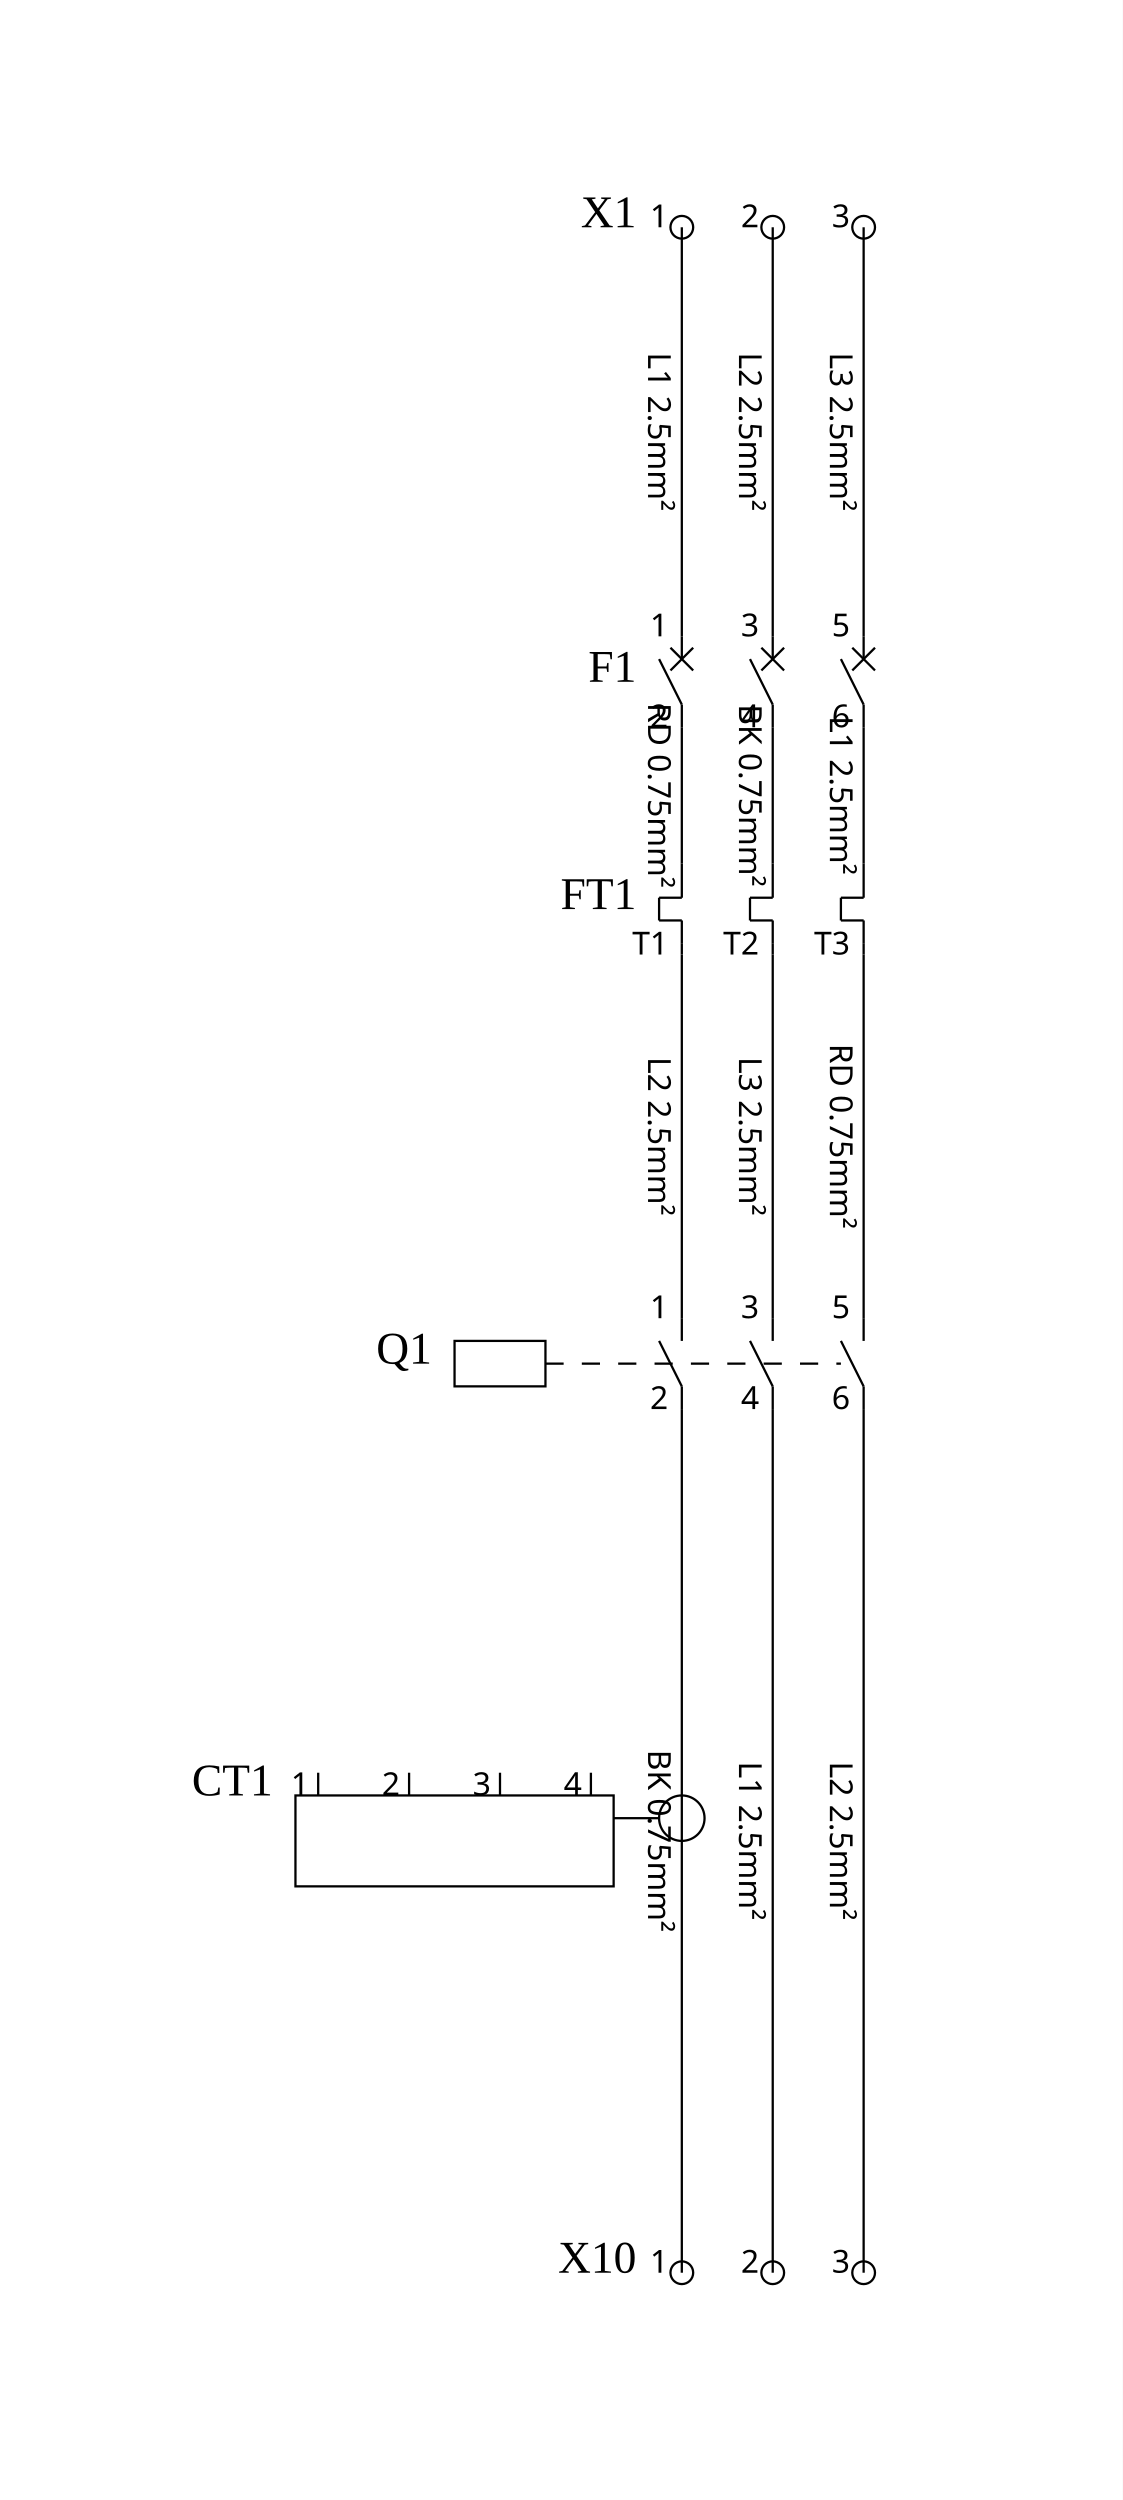
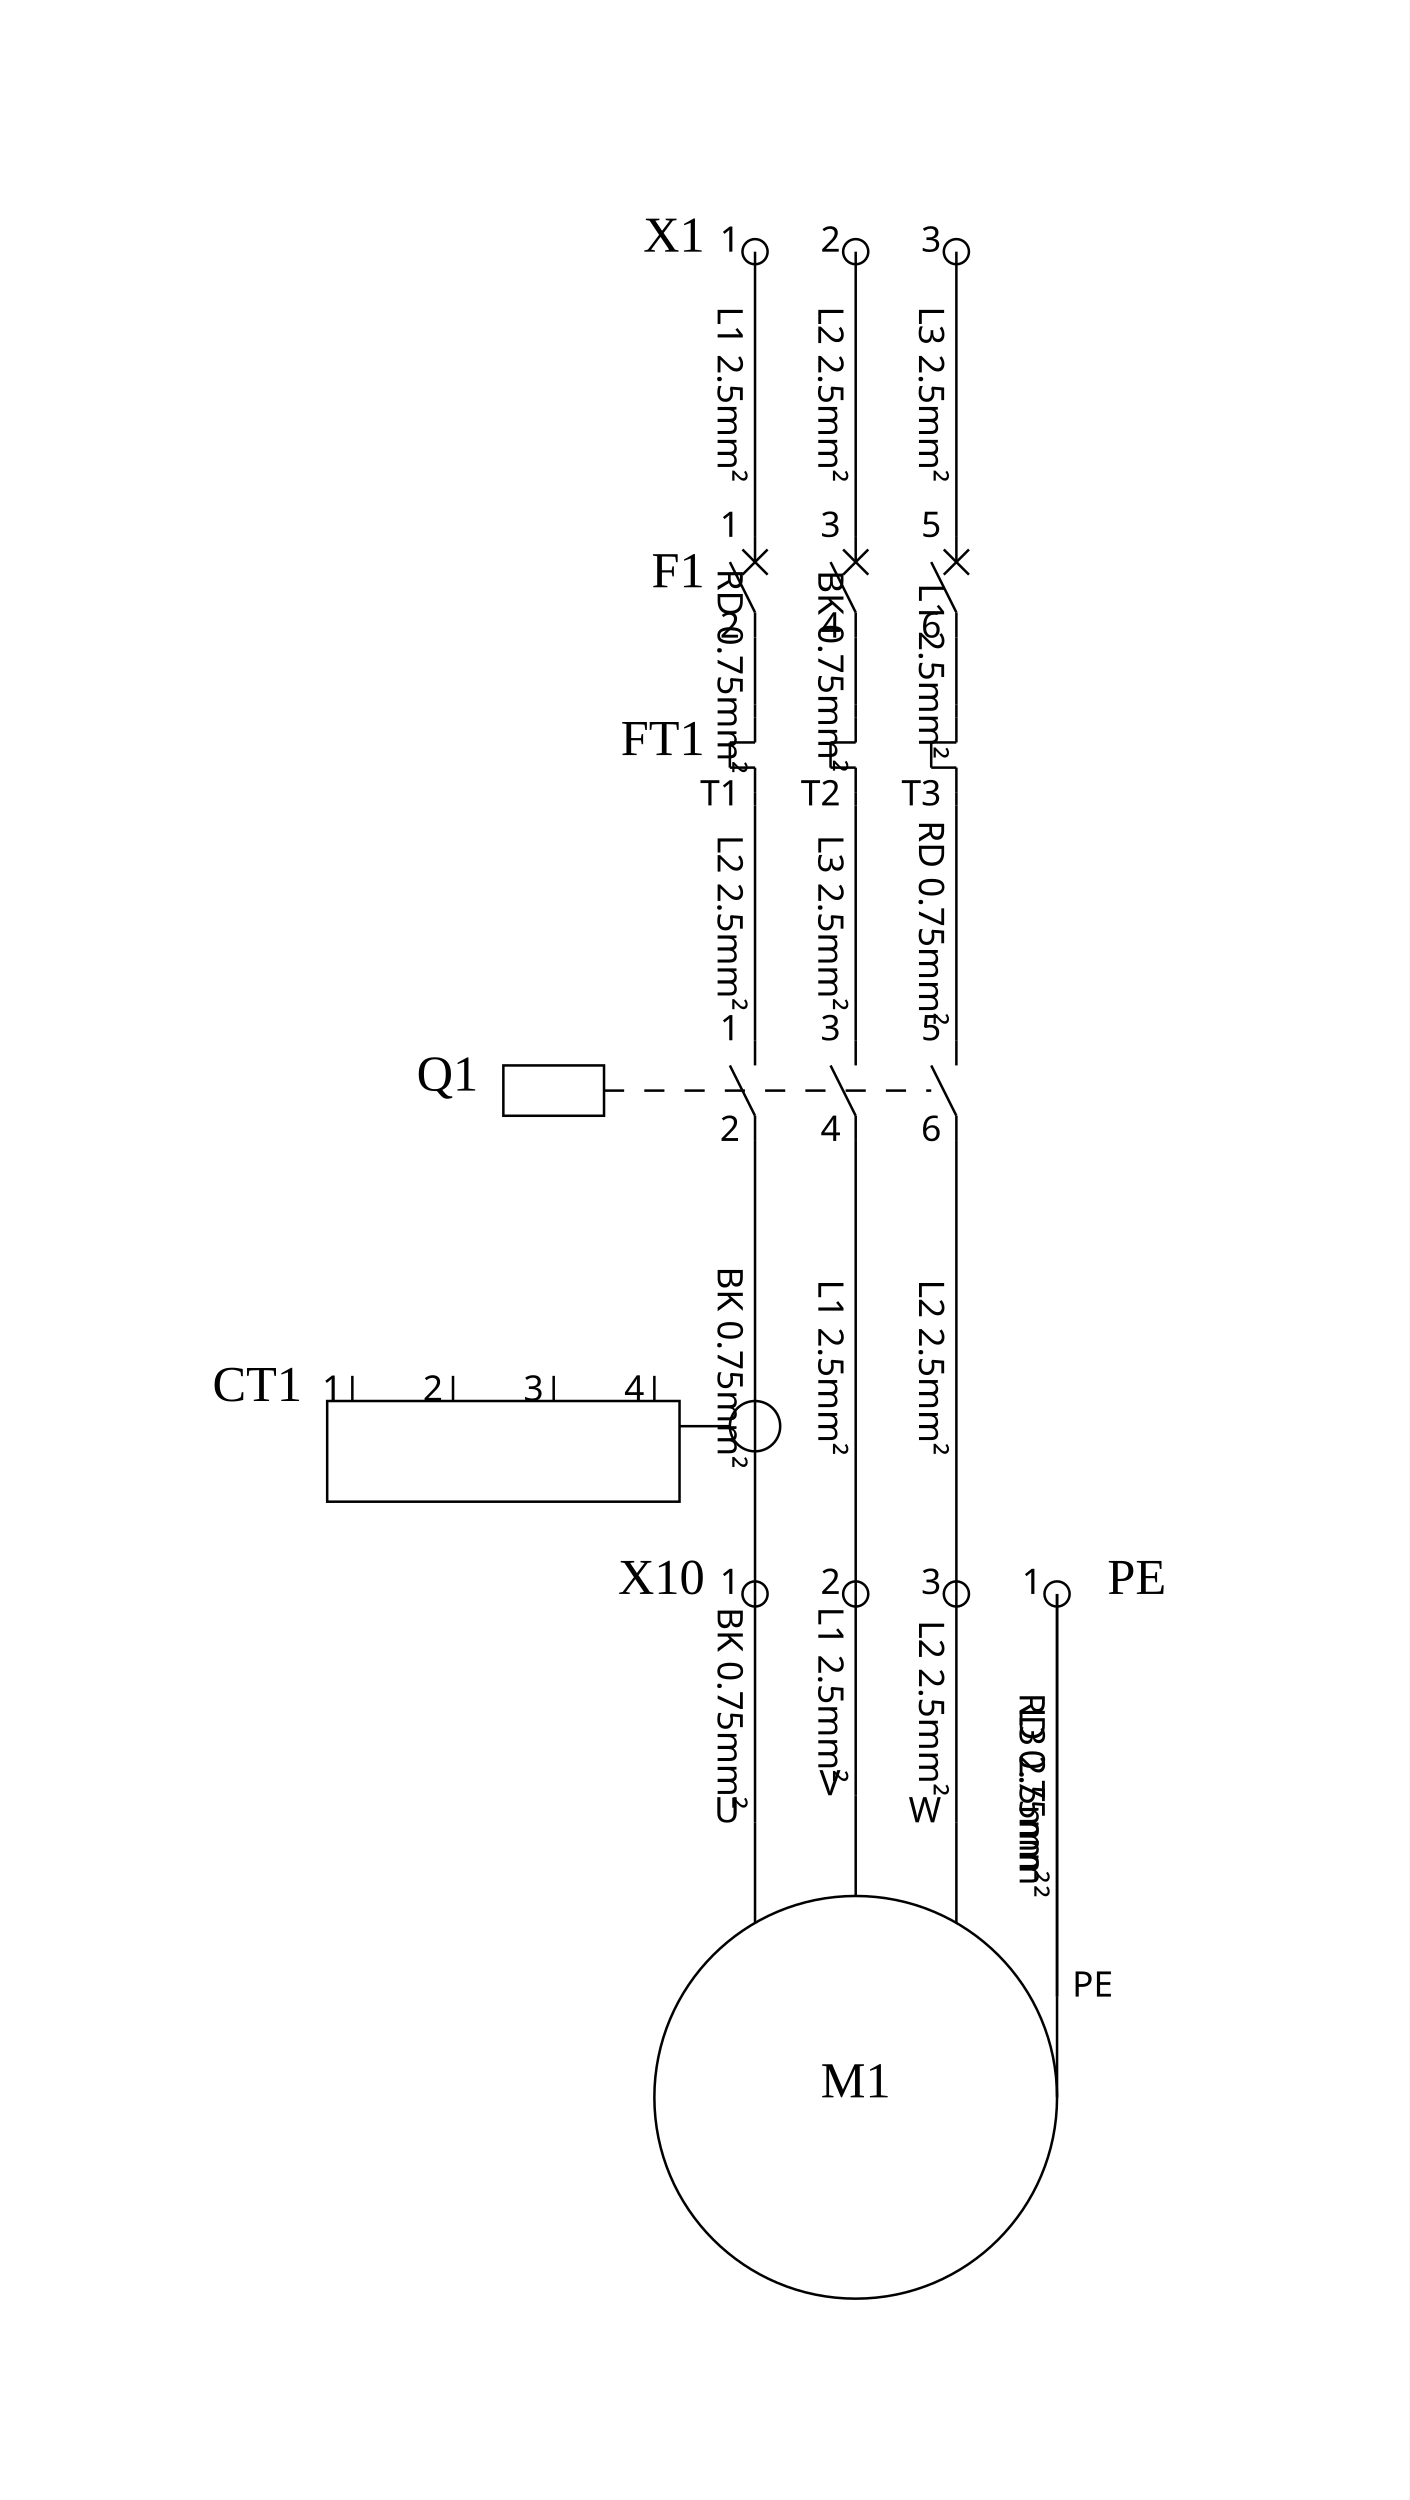
- <svg xmlns="http://www.w3.org/2000/svg" width="123.5mm" height="275.0mm" viewBox="-75.0 -25 123.5 275.0">
-   <rect x="-75.0" y="-25" width="123.5" height="275.0" fill="white" />
+ <svg xmlns="http://www.w3.org/2000/svg" width="140.0mm" height="248.333mm" viewBox="-75.0 -25 140.0 248.333">
+   <rect x="-75.0" y="-25" width="140.0" height="248.333" fill="white" />
  <g>
    <g class="symbol">
      <circle cx="0.0" cy="0" r="1.25" style="stroke:black;stroke-width:0.25;fill:none" />
      <text x="-5.0" y="0" text-anchor="end" dominant-baseline="auto" font-size="5.0" style="stroke:none;stroke-width:1.0;fill:black;font-family:Times New Roman">X1</text>
      <text x="-1.5" y="0.0" text-anchor="end" dominant-baseline="auto" font-size="3.5" style="stroke:none;stroke-width:1.0;fill:black;font-family:sans-serif">1</text>
      <circle cx="10.0" cy="0" r="1.25" style="stroke:black;stroke-width:0.25;fill:none" />
      <text x="8.5" y="0.0" text-anchor="end" dominant-baseline="auto" font-size="3.5" style="stroke:none;stroke-width:1.0;fill:black;font-family:sans-serif">2</text>
      <circle cx="20.0" cy="0" r="1.25" style="stroke:black;stroke-width:0.25;fill:none" />
      <text x="18.5" y="0.0" text-anchor="end" dominant-baseline="auto" font-size="3.5" style="stroke:none;stroke-width:1.0;fill:black;font-family:sans-serif">3</text>
    </g>
    <g class="symbol">
-       <line x1="0.0" y1="45.0" x2="0.0" y2="47.5" style="stroke:black;stroke-width:0.25;fill:none" />
-       <line x1="0.0" y1="52.5" x2="0.0" y2="55.0" style="stroke:black;stroke-width:0.25;fill:none" />
-       <line x1="0.0" y1="52.5" x2="-2.5" y2="47.5" style="stroke:black;stroke-width:0.25;fill:none" />
-       <line x1="-1.25" y1="46.25" x2="1.25" y2="48.75" style="stroke:black;stroke-width:0.25;fill:none" />
-       <line x1="-1.25" y1="48.75" x2="1.25" y2="46.25" style="stroke:black;stroke-width:0.25;fill:none" />
-       <text x="-5.0" y="50.0" text-anchor="end" dominant-baseline="auto" font-size="5.0" style="stroke:none;stroke-width:1.0;fill:black;font-family:Times New Roman">F1</text>
-       <text x="-1.5" y="45.0" text-anchor="end" dominant-baseline="auto" font-size="3.5" style="stroke:none;stroke-width:1.0;fill:black;font-family:sans-serif">1</text>
-       <text x="-1.5" y="55.0" text-anchor="end" dominant-baseline="auto" font-size="3.5" style="stroke:none;stroke-width:1.0;fill:black;font-family:sans-serif">2</text>
-       <line x1="10.0" y1="45.0" x2="10.0" y2="47.5" style="stroke:black;stroke-width:0.25;fill:none" />
-       <line x1="10.0" y1="52.5" x2="10.0" y2="55.0" style="stroke:black;stroke-width:0.25;fill:none" />
-       <line x1="10.0" y1="52.5" x2="7.5" y2="47.5" style="stroke:black;stroke-width:0.25;fill:none" />
-       <line x1="8.75" y1="46.25" x2="11.25" y2="48.75" style="stroke:black;stroke-width:0.25;fill:none" />
-       <line x1="8.75" y1="48.75" x2="11.25" y2="46.25" style="stroke:black;stroke-width:0.25;fill:none" />
-       <text x="8.5" y="45.0" text-anchor="end" dominant-baseline="auto" font-size="3.5" style="stroke:none;stroke-width:1.0;fill:black;font-family:sans-serif">3</text>
-       <text x="8.5" y="55.0" text-anchor="end" dominant-baseline="auto" font-size="3.5" style="stroke:none;stroke-width:1.0;fill:black;font-family:sans-serif">4</text>
-       <line x1="20.0" y1="45.0" x2="20.0" y2="47.5" style="stroke:black;stroke-width:0.25;fill:none" />
-       <line x1="20.0" y1="52.5" x2="20.0" y2="55.0" style="stroke:black;stroke-width:0.25;fill:none" />
-       <line x1="20.0" y1="52.5" x2="17.5" y2="47.5" style="stroke:black;stroke-width:0.25;fill:none" />
-       <line x1="18.75" y1="46.25" x2="21.25" y2="48.75" style="stroke:black;stroke-width:0.25;fill:none" />
-       <line x1="18.75" y1="48.75" x2="21.25" y2="46.25" style="stroke:black;stroke-width:0.25;fill:none" />
-       <text x="18.5" y="45.0" text-anchor="end" dominant-baseline="auto" font-size="3.5" style="stroke:none;stroke-width:1.0;fill:black;font-family:sans-serif">5</text>
-       <text x="18.5" y="55.0" text-anchor="end" dominant-baseline="auto" font-size="3.5" style="stroke:none;stroke-width:1.0;fill:black;font-family:sans-serif">6</text>
+       <line x1="0.0" y1="28.333" x2="0.0" y2="30.833" style="stroke:black;stroke-width:0.25;fill:none" />
+       <line x1="0.0" y1="35.833" x2="0.0" y2="38.333" style="stroke:black;stroke-width:0.25;fill:none" />
+       <line x1="0.0" y1="35.833" x2="-2.5" y2="30.833" style="stroke:black;stroke-width:0.25;fill:none" />
+       <line x1="-1.25" y1="29.583" x2="1.25" y2="32.083" style="stroke:black;stroke-width:0.25;fill:none" />
+       <line x1="-1.25" y1="32.083" x2="1.25" y2="29.583" style="stroke:black;stroke-width:0.25;fill:none" />
+       <text x="-5.0" y="33.333" text-anchor="end" dominant-baseline="auto" font-size="5.0" style="stroke:none;stroke-width:1.0;fill:black;font-family:Times New Roman">F1</text>
+       <text x="-1.5" y="28.333" text-anchor="end" dominant-baseline="auto" font-size="3.5" style="stroke:none;stroke-width:1.0;fill:black;font-family:sans-serif">1</text>
+       <text x="-1.5" y="38.333" text-anchor="end" dominant-baseline="auto" font-size="3.5" style="stroke:none;stroke-width:1.0;fill:black;font-family:sans-serif">2</text>
+       <line x1="10.0" y1="28.333" x2="10.0" y2="30.833" style="stroke:black;stroke-width:0.25;fill:none" />
+       <line x1="10.0" y1="35.833" x2="10.0" y2="38.333" style="stroke:black;stroke-width:0.25;fill:none" />
+       <line x1="10.0" y1="35.833" x2="7.5" y2="30.833" style="stroke:black;stroke-width:0.25;fill:none" />
+       <line x1="8.75" y1="29.583" x2="11.25" y2="32.083" style="stroke:black;stroke-width:0.25;fill:none" />
+       <line x1="8.75" y1="32.083" x2="11.25" y2="29.583" style="stroke:black;stroke-width:0.25;fill:none" />
+       <text x="8.5" y="28.333" text-anchor="end" dominant-baseline="auto" font-size="3.5" style="stroke:none;stroke-width:1.0;fill:black;font-family:sans-serif">3</text>
+       <text x="8.5" y="38.333" text-anchor="end" dominant-baseline="auto" font-size="3.5" style="stroke:none;stroke-width:1.0;fill:black;font-family:sans-serif">4</text>
+       <line x1="20.0" y1="28.333" x2="20.0" y2="30.833" style="stroke:black;stroke-width:0.25;fill:none" />
+       <line x1="20.0" y1="35.833" x2="20.0" y2="38.333" style="stroke:black;stroke-width:0.25;fill:none" />
+       <line x1="20.0" y1="35.833" x2="17.5" y2="30.833" style="stroke:black;stroke-width:0.25;fill:none" />
+       <line x1="18.75" y1="29.583" x2="21.25" y2="32.083" style="stroke:black;stroke-width:0.25;fill:none" />
+       <line x1="18.75" y1="32.083" x2="21.25" y2="29.583" style="stroke:black;stroke-width:0.25;fill:none" />
+       <text x="18.5" y="28.333" text-anchor="end" dominant-baseline="auto" font-size="3.5" style="stroke:none;stroke-width:1.0;fill:black;font-family:sans-serif">5</text>
+       <text x="18.5" y="38.333" text-anchor="end" dominant-baseline="auto" font-size="3.5" style="stroke:none;stroke-width:1.0;fill:black;font-family:sans-serif">6</text>
    </g>
    <g class="symbol">
-       <line x1="0.0" y1="70.0" x2="0.0" y2="71.25" style="stroke:black;stroke-width:0.25;fill:none" />
-       <line x1="0.0" y1="71.25" x2="0.0" y2="73.75" style="stroke:black;stroke-width:0.25;fill:none" />
-       <line x1="0.0" y1="73.75" x2="-2.5" y2="73.75" style="stroke:black;stroke-width:0.25;fill:none" />
-       <line x1="-2.5" y1="73.75" x2="-2.5" y2="76.25" style="stroke:black;stroke-width:0.25;fill:none" />
-       <line x1="-2.5" y1="76.25" x2="0.0" y2="76.25" style="stroke:black;stroke-width:0.25;fill:none" />
-       <line x1="0.0" y1="76.25" x2="0.0" y2="78.75" style="stroke:black;stroke-width:0.25;fill:none" />
-       <line x1="0.0" y1="78.75" x2="0.0" y2="80.0" style="stroke:black;stroke-width:0.25;fill:none" />
-       <text x="-5.0" y="75.0" text-anchor="end" dominant-baseline="auto" font-size="5.0" style="stroke:none;stroke-width:1.0;fill:black;font-family:Times New Roman">FT1</text>
-       <text x="-1.5" y="80.0" text-anchor="end" dominant-baseline="auto" font-size="3.5" style="stroke:none;stroke-width:1.0;fill:black;font-family:sans-serif">T1</text>
-       <line x1="10.0" y1="70.0" x2="10.0" y2="71.25" style="stroke:black;stroke-width:0.25;fill:none" />
-       <line x1="10.0" y1="71.25" x2="10.0" y2="73.75" style="stroke:black;stroke-width:0.25;fill:none" />
-       <line x1="10.0" y1="73.75" x2="7.5" y2="73.75" style="stroke:black;stroke-width:0.25;fill:none" />
-       <line x1="7.5" y1="73.75" x2="7.5" y2="76.25" style="stroke:black;stroke-width:0.25;fill:none" />
-       <line x1="7.5" y1="76.25" x2="10.0" y2="76.25" style="stroke:black;stroke-width:0.25;fill:none" />
-       <line x1="10.0" y1="76.25" x2="10.0" y2="78.75" style="stroke:black;stroke-width:0.25;fill:none" />
-       <line x1="10.0" y1="78.75" x2="10.0" y2="80.0" style="stroke:black;stroke-width:0.25;fill:none" />
-       <text x="8.5" y="80.0" text-anchor="end" dominant-baseline="auto" font-size="3.5" style="stroke:none;stroke-width:1.0;fill:black;font-family:sans-serif">T2</text>
-       <line x1="20.0" y1="70.0" x2="20.0" y2="71.25" style="stroke:black;stroke-width:0.25;fill:none" />
-       <line x1="20.0" y1="71.25" x2="20.0" y2="73.75" style="stroke:black;stroke-width:0.25;fill:none" />
-       <line x1="20.0" y1="73.75" x2="17.5" y2="73.75" style="stroke:black;stroke-width:0.25;fill:none" />
-       <line x1="17.5" y1="73.75" x2="17.5" y2="76.25" style="stroke:black;stroke-width:0.25;fill:none" />
-       <line x1="17.5" y1="76.25" x2="20.0" y2="76.25" style="stroke:black;stroke-width:0.25;fill:none" />
-       <line x1="20.0" y1="76.25" x2="20.0" y2="78.75" style="stroke:black;stroke-width:0.25;fill:none" />
-       <line x1="20.0" y1="78.75" x2="20.0" y2="80.0" style="stroke:black;stroke-width:0.25;fill:none" />
-       <text x="18.5" y="80.0" text-anchor="end" dominant-baseline="auto" font-size="3.5" style="stroke:none;stroke-width:1.0;fill:black;font-family:sans-serif">T3</text>
+       <line x1="0.0" y1="45.0" x2="0.0" y2="46.25" style="stroke:black;stroke-width:0.25;fill:none" />
+       <line x1="0.0" y1="46.25" x2="0.0" y2="48.75" style="stroke:black;stroke-width:0.25;fill:none" />
+       <line x1="0.0" y1="48.75" x2="-2.5" y2="48.75" style="stroke:black;stroke-width:0.25;fill:none" />
+       <line x1="-2.5" y1="48.75" x2="-2.5" y2="51.25" style="stroke:black;stroke-width:0.25;fill:none" />
+       <line x1="-2.5" y1="51.25" x2="0.0" y2="51.25" style="stroke:black;stroke-width:0.25;fill:none" />
+       <line x1="0.0" y1="51.25" x2="0.0" y2="53.75" style="stroke:black;stroke-width:0.25;fill:none" />
+       <line x1="0.0" y1="53.75" x2="0.0" y2="55.0" style="stroke:black;stroke-width:0.25;fill:none" />
+       <text x="-5.0" y="50.0" text-anchor="end" dominant-baseline="auto" font-size="5.0" style="stroke:none;stroke-width:1.0;fill:black;font-family:Times New Roman">FT1</text>
+       <text x="-1.5" y="55.0" text-anchor="end" dominant-baseline="auto" font-size="3.5" style="stroke:none;stroke-width:1.0;fill:black;font-family:sans-serif">T1</text>
+       <line x1="10.0" y1="45.0" x2="10.0" y2="46.25" style="stroke:black;stroke-width:0.25;fill:none" />
+       <line x1="10.0" y1="46.25" x2="10.0" y2="48.75" style="stroke:black;stroke-width:0.25;fill:none" />
+       <line x1="10.0" y1="48.75" x2="7.5" y2="48.75" style="stroke:black;stroke-width:0.25;fill:none" />
+       <line x1="7.5" y1="48.75" x2="7.5" y2="51.25" style="stroke:black;stroke-width:0.25;fill:none" />
+       <line x1="7.5" y1="51.25" x2="10.0" y2="51.25" style="stroke:black;stroke-width:0.25;fill:none" />
+       <line x1="10.0" y1="51.25" x2="10.0" y2="53.75" style="stroke:black;stroke-width:0.25;fill:none" />
+       <line x1="10.0" y1="53.75" x2="10.0" y2="55.0" style="stroke:black;stroke-width:0.25;fill:none" />
+       <text x="8.5" y="55.0" text-anchor="end" dominant-baseline="auto" font-size="3.5" style="stroke:none;stroke-width:1.0;fill:black;font-family:sans-serif">T2</text>
+       <line x1="20.0" y1="45.0" x2="20.0" y2="46.25" style="stroke:black;stroke-width:0.25;fill:none" />
+       <line x1="20.0" y1="46.25" x2="20.0" y2="48.75" style="stroke:black;stroke-width:0.25;fill:none" />
+       <line x1="20.0" y1="48.75" x2="17.5" y2="48.75" style="stroke:black;stroke-width:0.25;fill:none" />
+       <line x1="17.5" y1="48.75" x2="17.5" y2="51.25" style="stroke:black;stroke-width:0.25;fill:none" />
+       <line x1="17.5" y1="51.25" x2="20.0" y2="51.25" style="stroke:black;stroke-width:0.25;fill:none" />
+       <line x1="20.0" y1="51.25" x2="20.0" y2="53.75" style="stroke:black;stroke-width:0.25;fill:none" />
+       <line x1="20.0" y1="53.75" x2="20.0" y2="55.0" style="stroke:black;stroke-width:0.25;fill:none" />
+       <text x="18.5" y="55.0" text-anchor="end" dominant-baseline="auto" font-size="3.5" style="stroke:none;stroke-width:1.0;fill:black;font-family:sans-serif">T3</text>
    </g>
    <g class="symbol">
-       <line x1="0.0" y1="120.0" x2="0.0" y2="122.5" style="stroke:black;stroke-width:0.25;fill:none" />
-       <line x1="0.0" y1="127.5" x2="0.0" y2="130.0" style="stroke:black;stroke-width:0.25;fill:none" />
-       <line x1="0.0" y1="127.5" x2="-2.5" y2="122.5" style="stroke:black;stroke-width:0.25;fill:none" />
-       <text x="-1.5" y="120.0" text-anchor="end" dominant-baseline="auto" font-size="3.5" style="stroke:none;stroke-width:1.0;fill:black;font-family:sans-serif">1</text>
-       <text x="-1.5" y="130.0" text-anchor="end" dominant-baseline="auto" font-size="3.5" style="stroke:none;stroke-width:1.0;fill:black;font-family:sans-serif">2</text>
-       <line x1="10.0" y1="120.0" x2="10.0" y2="122.5" style="stroke:black;stroke-width:0.25;fill:none" />
-       <line x1="10.0" y1="127.5" x2="10.0" y2="130.0" style="stroke:black;stroke-width:0.25;fill:none" />
-       <line x1="10.0" y1="127.5" x2="7.5" y2="122.5" style="stroke:black;stroke-width:0.25;fill:none" />
-       <text x="8.5" y="120.0" text-anchor="end" dominant-baseline="auto" font-size="3.5" style="stroke:none;stroke-width:1.0;fill:black;font-family:sans-serif">3</text>
-       <text x="8.5" y="130.0" text-anchor="end" dominant-baseline="auto" font-size="3.5" style="stroke:none;stroke-width:1.0;fill:black;font-family:sans-serif">4</text>
-       <line x1="20.0" y1="120.0" x2="20.0" y2="122.5" style="stroke:black;stroke-width:0.25;fill:none" />
-       <line x1="20.0" y1="127.5" x2="20.0" y2="130.0" style="stroke:black;stroke-width:0.25;fill:none" />
-       <line x1="20.0" y1="127.5" x2="17.5" y2="122.5" style="stroke:black;stroke-width:0.25;fill:none" />
-       <text x="18.5" y="120.0" text-anchor="end" dominant-baseline="auto" font-size="3.5" style="stroke:none;stroke-width:1.0;fill:black;font-family:sans-serif">5</text>
-       <text x="18.5" y="130.0" text-anchor="end" dominant-baseline="auto" font-size="3.5" style="stroke:none;stroke-width:1.0;fill:black;font-family:sans-serif">6</text>
-       <polygon points="-25.0,122.5 -15.0,122.5 -15.0,127.5 -25.0,127.5" style="stroke:black;stroke-width:0.25;fill:none" />
-       <text x="-27.5" y="125.0" text-anchor="end" dominant-baseline="auto" font-size="5.0" style="stroke:none;stroke-width:1.0;fill:black;font-family:Times New Roman">Q1</text>
-       <line x1="-15.0" y1="125.0" x2="17.5" y2="125.0" style="stroke:black;stroke-width:0.25;fill:none;stroke-dasharray:2.0, 2.0" />
+       <line x1="0.0" y1="78.333" x2="0.0" y2="80.833" style="stroke:black;stroke-width:0.25;fill:none" />
+       <line x1="0.0" y1="85.833" x2="0.0" y2="88.333" style="stroke:black;stroke-width:0.25;fill:none" />
+       <line x1="0.0" y1="85.833" x2="-2.5" y2="80.833" style="stroke:black;stroke-width:0.25;fill:none" />
+       <text x="-1.5" y="78.333" text-anchor="end" dominant-baseline="auto" font-size="3.5" style="stroke:none;stroke-width:1.0;fill:black;font-family:sans-serif">1</text>
+       <text x="-1.5" y="88.333" text-anchor="end" dominant-baseline="auto" font-size="3.5" style="stroke:none;stroke-width:1.0;fill:black;font-family:sans-serif">2</text>
+       <line x1="10.0" y1="78.333" x2="10.0" y2="80.833" style="stroke:black;stroke-width:0.25;fill:none" />
+       <line x1="10.0" y1="85.833" x2="10.0" y2="88.333" style="stroke:black;stroke-width:0.25;fill:none" />
+       <line x1="10.0" y1="85.833" x2="7.5" y2="80.833" style="stroke:black;stroke-width:0.25;fill:none" />
+       <text x="8.5" y="78.333" text-anchor="end" dominant-baseline="auto" font-size="3.5" style="stroke:none;stroke-width:1.0;fill:black;font-family:sans-serif">3</text>
+       <text x="8.5" y="88.333" text-anchor="end" dominant-baseline="auto" font-size="3.5" style="stroke:none;stroke-width:1.0;fill:black;font-family:sans-serif">4</text>
+       <line x1="20.0" y1="78.333" x2="20.0" y2="80.833" style="stroke:black;stroke-width:0.25;fill:none" />
+       <line x1="20.0" y1="85.833" x2="20.0" y2="88.333" style="stroke:black;stroke-width:0.25;fill:none" />
+       <line x1="20.0" y1="85.833" x2="17.5" y2="80.833" style="stroke:black;stroke-width:0.25;fill:none" />
+       <text x="18.5" y="78.333" text-anchor="end" dominant-baseline="auto" font-size="3.5" style="stroke:none;stroke-width:1.0;fill:black;font-family:sans-serif">5</text>
+       <text x="18.5" y="88.333" text-anchor="end" dominant-baseline="auto" font-size="3.5" style="stroke:none;stroke-width:1.0;fill:black;font-family:sans-serif">6</text>
+       <polygon points="-25.0,80.833 -15.0,80.833 -15.0,85.833 -25.0,85.833" style="stroke:black;stroke-width:0.25;fill:none" />
+       <text x="-27.5" y="83.333" text-anchor="end" dominant-baseline="auto" font-size="5.0" style="stroke:none;stroke-width:1.0;fill:black;font-family:Times New Roman">Q1</text>
+       <line x1="-15.0" y1="83.333" x2="17.5" y2="83.333" style="stroke:black;stroke-width:0.25;fill:none;stroke-dasharray:2.0, 2.0" />
    </g>
    <g class="symbol">
-       <circle cx="0.0" cy="175.0" r="2.5" style="stroke:black;stroke-width:0.25;fill:none" />
-       <line x1="-2.5" y1="175.0" x2="-7.5" y2="175.0" style="stroke:black;stroke-width:0.25;fill:none" />
-       <polygon points="-42.5,172.5 -7.5,172.5 -7.5,182.5 -42.5,182.5" style="stroke:black;stroke-width:0.25;fill:none" />
-       <line x1="-40.0" y1="172.5" x2="-40.0" y2="170.0" style="stroke:black;stroke-width:0.25;fill:none" />
-       <text x="-41.0" y="171.25" text-anchor="end" dominant-baseline="middle" font-size="3.5" style="stroke:none;stroke-width:1.0;fill:black;font-family:sans-serif">1</text>
-       <line x1="-30.0" y1="172.5" x2="-30.0" y2="170.0" style="stroke:black;stroke-width:0.25;fill:none" />
-       <text x="-31.0" y="171.25" text-anchor="end" dominant-baseline="middle" font-size="3.5" style="stroke:none;stroke-width:1.0;fill:black;font-family:sans-serif">2</text>
-       <line x1="-20.0" y1="172.5" x2="-20.0" y2="170.0" style="stroke:black;stroke-width:0.25;fill:none" />
-       <text x="-21.0" y="171.25" text-anchor="end" dominant-baseline="middle" font-size="3.5" style="stroke:none;stroke-width:1.0;fill:black;font-family:sans-serif">3</text>
-       <line x1="-10.0" y1="172.5" x2="-10.0" y2="170.0" style="stroke:black;stroke-width:0.25;fill:none" />
-       <text x="-11.0" y="171.25" text-anchor="end" dominant-baseline="middle" font-size="3.5" style="stroke:none;stroke-width:1.0;fill:black;font-family:sans-serif">4</text>
-       <text x="-45.0" y="172.5" text-anchor="end" dominant-baseline="auto" font-size="5.0" style="stroke:none;stroke-width:1.0;fill:black;font-family:Times New Roman">CT1</text>
+       <circle cx="0.0" cy="116.667" r="2.5" style="stroke:black;stroke-width:0.25;fill:none" />
+       <line x1="-2.5" y1="116.667" x2="-7.5" y2="116.667" style="stroke:black;stroke-width:0.25;fill:none" />
+       <polygon points="-42.5,114.167 -7.5,114.167 -7.5,124.167 -42.5,124.167" style="stroke:black;stroke-width:0.25;fill:none" />
+       <line x1="-40.0" y1="114.167" x2="-40.0" y2="111.667" style="stroke:black;stroke-width:0.25;fill:none" />
+       <text x="-41.0" y="112.917" text-anchor="end" dominant-baseline="middle" font-size="3.5" style="stroke:none;stroke-width:1.0;fill:black;font-family:sans-serif">1</text>
+       <line x1="-30.0" y1="114.167" x2="-30.0" y2="111.667" style="stroke:black;stroke-width:0.25;fill:none" />
+       <text x="-31.0" y="112.917" text-anchor="end" dominant-baseline="middle" font-size="3.5" style="stroke:none;stroke-width:1.0;fill:black;font-family:sans-serif">2</text>
+       <line x1="-20.0" y1="114.167" x2="-20.0" y2="111.667" style="stroke:black;stroke-width:0.25;fill:none" />
+       <text x="-21.0" y="112.917" text-anchor="end" dominant-baseline="middle" font-size="3.5" style="stroke:none;stroke-width:1.0;fill:black;font-family:sans-serif">3</text>
+       <line x1="-10.0" y1="114.167" x2="-10.0" y2="111.667" style="stroke:black;stroke-width:0.25;fill:none" />
+       <text x="-11.0" y="112.917" text-anchor="end" dominant-baseline="middle" font-size="3.5" style="stroke:none;stroke-width:1.0;fill:black;font-family:sans-serif">4</text>
+       <text x="-45.0" y="114.167" text-anchor="end" dominant-baseline="auto" font-size="5.0" style="stroke:none;stroke-width:1.0;fill:black;font-family:Times New Roman">CT1</text>
    </g>
    <g class="symbol">
-       <circle cx="0.0" cy="225.0" r="1.25" style="stroke:black;stroke-width:0.25;fill:none" />
-       <text x="-5.0" y="225.0" text-anchor="end" dominant-baseline="auto" font-size="5.0" style="stroke:none;stroke-width:1.0;fill:black;font-family:Times New Roman">X10</text>
-       <text x="-1.5" y="225.0" text-anchor="end" dominant-baseline="auto" font-size="3.5" style="stroke:none;stroke-width:1.0;fill:black;font-family:sans-serif">1</text>
-       <circle cx="10.0" cy="225.0" r="1.25" style="stroke:black;stroke-width:0.25;fill:none" />
-       <text x="8.5" y="225.0" text-anchor="end" dominant-baseline="auto" font-size="3.5" style="stroke:none;stroke-width:1.0;fill:black;font-family:sans-serif">2</text>
-       <circle cx="20.0" cy="225.0" r="1.25" style="stroke:black;stroke-width:0.25;fill:none" />
-       <text x="18.5" y="225.0" text-anchor="end" dominant-baseline="auto" font-size="3.5" style="stroke:none;stroke-width:1.0;fill:black;font-family:sans-serif">3</text>
+       <circle cx="0.0" cy="133.333" r="1.25" style="stroke:black;stroke-width:0.25;fill:none" />
+       <text x="-5.0" y="133.333" text-anchor="end" dominant-baseline="auto" font-size="5.0" style="stroke:none;stroke-width:1.0;fill:black;font-family:Times New Roman">X10</text>
+       <text x="-1.5" y="133.333" text-anchor="end" dominant-baseline="auto" font-size="3.5" style="stroke:none;stroke-width:1.0;fill:black;font-family:sans-serif">1</text>
+       <circle cx="10.0" cy="133.333" r="1.25" style="stroke:black;stroke-width:0.25;fill:none" />
+       <text x="8.5" y="133.333" text-anchor="end" dominant-baseline="auto" font-size="3.5" style="stroke:none;stroke-width:1.0;fill:black;font-family:sans-serif">2</text>
+       <circle cx="20.0" cy="133.333" r="1.25" style="stroke:black;stroke-width:0.25;fill:none" />
+       <text x="18.5" y="133.333" text-anchor="end" dominant-baseline="auto" font-size="3.5" style="stroke:none;stroke-width:1.0;fill:black;font-family:sans-serif">3</text>
    </g>
-     <line x1="0.0" y1="0" x2="0.0" y2="45.0" style="stroke:black;stroke-width:0.25;fill:none" />
-     <line x1="10.0" y1="0" x2="10.0" y2="45.0" style="stroke:black;stroke-width:0.25;fill:none" />
-     <line x1="20.0" y1="0" x2="20.0" y2="45.0" style="stroke:black;stroke-width:0.25;fill:none" />
-     <line x1="0.0" y1="55.0" x2="0.0" y2="70.0" style="stroke:black;stroke-width:0.25;fill:none" />
-     <line x1="10.0" y1="55.0" x2="10.0" y2="70.0" style="stroke:black;stroke-width:0.25;fill:none" />
-     <line x1="20.0" y1="55.0" x2="20.0" y2="70.0" style="stroke:black;stroke-width:0.25;fill:none" />
-     <line x1="0.0" y1="80.0" x2="0.0" y2="120.0" style="stroke:black;stroke-width:0.25;fill:none" />
-     <line x1="10.0" y1="80.0" x2="10.0" y2="120.0" style="stroke:black;stroke-width:0.25;fill:none" />
-     <line x1="20.0" y1="80.0" x2="20.0" y2="120.0" style="stroke:black;stroke-width:0.25;fill:none" />
-     <line x1="0.0" y1="130.0" x2="0.0" y2="225.0" style="stroke:black;stroke-width:0.25;fill:none" />
-     <line x1="10.0" y1="130.0" x2="10.0" y2="225.0" style="stroke:black;stroke-width:0.25;fill:none" />
-     <line x1="20.0" y1="130.0" x2="20.0" y2="225.0" style="stroke:black;stroke-width:0.25;fill:none" />
-     <text x="-2.5" y="22.5" text-anchor="middle" dominant-baseline="middle" font-size="3.5" transform="rotate(90.0, -2.5, 22.5)" style="stroke:none;stroke-width:1.0;fill:black;font-family:sans-serif">L1 2.5mm²</text>
-     <text x="7.5" y="22.5" text-anchor="middle" dominant-baseline="middle" font-size="3.5" transform="rotate(90.0, 7.5, 22.5)" style="stroke:none;stroke-width:1.0;fill:black;font-family:sans-serif">L2 2.5mm²</text>
-     <text x="17.5" y="22.5" text-anchor="middle" dominant-baseline="middle" font-size="3.5" transform="rotate(90.0, 17.5, 22.5)" style="stroke:none;stroke-width:1.0;fill:black;font-family:sans-serif">L3 2.5mm²</text>
-     <text x="-2.5" y="62.5" text-anchor="middle" dominant-baseline="middle" font-size="3.5" transform="rotate(90.0, -2.5, 62.5)" style="stroke:none;stroke-width:1.0;fill:black;font-family:sans-serif">RD 0.75mm²</text>
-     <text x="7.5" y="62.5" text-anchor="middle" dominant-baseline="middle" font-size="3.5" transform="rotate(90.0, 7.5, 62.5)" style="stroke:none;stroke-width:1.0;fill:black;font-family:sans-serif">BK 0.75mm²</text>
-     <text x="17.5" y="62.5" text-anchor="middle" dominant-baseline="middle" font-size="3.5" transform="rotate(90.0, 17.5, 62.5)" style="stroke:none;stroke-width:1.0;fill:black;font-family:sans-serif">L1 2.5mm²</text>
-     <text x="-2.5" y="100.0" text-anchor="middle" dominant-baseline="middle" font-size="3.5" transform="rotate(90.0, -2.5, 100.0)" style="stroke:none;stroke-width:1.0;fill:black;font-family:sans-serif">L2 2.5mm²</text>
-     <text x="7.5" y="100.0" text-anchor="middle" dominant-baseline="middle" font-size="3.5" transform="rotate(90.0, 7.5, 100.0)" style="stroke:none;stroke-width:1.0;fill:black;font-family:sans-serif">L3 2.5mm²</text>
-     <text x="17.5" y="100.0" text-anchor="middle" dominant-baseline="middle" font-size="3.5" transform="rotate(90.0, 17.5, 100.0)" style="stroke:none;stroke-width:1.0;fill:black;font-family:sans-serif">RD 0.75mm²</text>
-     <text x="-2.5" y="177.5" text-anchor="middle" dominant-baseline="middle" font-size="3.5" transform="rotate(90.0, -2.5, 177.5)" style="stroke:none;stroke-width:1.0;fill:black;font-family:sans-serif">BK 0.75mm²</text>
-     <text x="7.5" y="177.5" text-anchor="middle" dominant-baseline="middle" font-size="3.5" transform="rotate(90.0, 7.5, 177.5)" style="stroke:none;stroke-width:1.0;fill:black;font-family:sans-serif">L1 2.5mm²</text>
-     <text x="17.5" y="177.5" text-anchor="middle" dominant-baseline="middle" font-size="3.5" transform="rotate(90.0, 17.5, 177.5)" style="stroke:none;stroke-width:1.0;fill:black;font-family:sans-serif">L2 2.5mm²</text>
+     <g class="symbol">
+       <circle cx="30.0" cy="133.333" r="1.25" style="stroke:black;stroke-width:0.25;fill:none" />
+       <text x="35.0" y="133.333" text-anchor="start" dominant-baseline="auto" font-size="5.0" style="stroke:none;stroke-width:1.0;fill:black;font-family:Times New Roman">PE</text>
+       <text x="28.5" y="133.333" text-anchor="end" dominant-baseline="auto" font-size="3.5" style="stroke:none;stroke-width:1.0;fill:black;font-family:sans-serif">1</text>
+     </g>
+     <g class="symbol">
+       <circle cx="10.0" cy="183.333" r="20.0" style="stroke:black;stroke-width:0.25;fill:none" />
+       <text x="10.0" y="183.333" text-anchor="middle" dominant-baseline="auto" font-size="5.0" style="stroke:none;stroke-width:1.0;fill:black;font-family:Times New Roman">M1</text>
+       <line x1="0.0" y1="166.013" x2="0.0" y2="156.013" style="stroke:black;stroke-width:0.25;fill:none" />
+       <line x1="10.0" y1="163.333" x2="10.0" y2="153.333" style="stroke:black;stroke-width:0.25;fill:none" />
+       <line x1="20.0" y1="166.013" x2="20.0" y2="156.013" style="stroke:black;stroke-width:0.25;fill:none" />
+       <line x1="30.0" y1="183.333" x2="30.0" y2="173.333" style="stroke:black;stroke-width:0.25;fill:none" />
+       <text x="-1.5" y="156.013" text-anchor="end" dominant-baseline="auto" font-size="3.5" style="stroke:none;stroke-width:1.0;fill:black;font-family:sans-serif">U</text>
+       <text x="8.5" y="153.333" text-anchor="end" dominant-baseline="auto" font-size="3.5" style="stroke:none;stroke-width:1.0;fill:black;font-family:sans-serif">V</text>
+       <text x="18.5" y="156.013" text-anchor="end" dominant-baseline="auto" font-size="3.5" style="stroke:none;stroke-width:1.0;fill:black;font-family:sans-serif">W</text>
+       <text x="31.5" y="173.333" text-anchor="start" dominant-baseline="auto" font-size="3.5" style="stroke:none;stroke-width:1.0;fill:black;font-family:sans-serif">PE</text>
+     </g>
+     <line x1="0.0" y1="0" x2="0.0" y2="28.333" style="stroke:black;stroke-width:0.25;fill:none" />
+     <line x1="10.0" y1="0" x2="10.0" y2="28.333" style="stroke:black;stroke-width:0.25;fill:none" />
+     <line x1="20.0" y1="0" x2="20.0" y2="28.333" style="stroke:black;stroke-width:0.25;fill:none" />
+     <line x1="0.0" y1="38.333" x2="0.0" y2="45.0" style="stroke:black;stroke-width:0.25;fill:none" />
+     <line x1="10.0" y1="38.333" x2="10.0" y2="45.0" style="stroke:black;stroke-width:0.25;fill:none" />
+     <line x1="20.0" y1="38.333" x2="20.0" y2="45.0" style="stroke:black;stroke-width:0.25;fill:none" />
+     <line x1="0.0" y1="55.0" x2="0.0" y2="78.333" style="stroke:black;stroke-width:0.25;fill:none" />
+     <line x1="10.0" y1="55.0" x2="10.0" y2="78.333" style="stroke:black;stroke-width:0.25;fill:none" />
+     <line x1="20.0" y1="55.0" x2="20.0" y2="78.333" style="stroke:black;stroke-width:0.25;fill:none" />
+     <line x1="0.0" y1="88.333" x2="0.0" y2="133.333" style="stroke:black;stroke-width:0.25;fill:none" />
+     <line x1="10.0" y1="88.333" x2="10.0" y2="133.333" style="stroke:black;stroke-width:0.25;fill:none" />
+     <line x1="20.0" y1="88.333" x2="20.0" y2="133.333" style="stroke:black;stroke-width:0.25;fill:none" />
+     <line x1="30.0" y1="133.333" x2="30.0" y2="173.333" style="stroke:black;stroke-width:0.25;fill:none" />
+     <line x1="30.0" y1="133.333" x2="30.0" y2="173.333" style="stroke:black;stroke-width:0.25;fill:none" />
+     <line x1="0.0" y1="133.333" x2="0.0" y2="156.013" style="stroke:black;stroke-width:0.25;fill:none" />
+     <line x1="10.0" y1="133.333" x2="10.0" y2="153.333" style="stroke:black;stroke-width:0.25;fill:none" />
+     <line x1="20.0" y1="133.333" x2="20.0" y2="156.013" style="stroke:black;stroke-width:0.25;fill:none" />
+     <text x="-2.5" y="14.167" text-anchor="middle" dominant-baseline="middle" font-size="3.5" transform="rotate(90.0, -2.5, 14.16667)" style="stroke:none;stroke-width:1.0;fill:black;font-family:sans-serif">L1 2.5mm²</text>
+     <text x="7.5" y="14.167" text-anchor="middle" dominant-baseline="middle" font-size="3.5" transform="rotate(90.0, 7.5, 14.16667)" style="stroke:none;stroke-width:1.0;fill:black;font-family:sans-serif">L2 2.5mm²</text>
+     <text x="17.5" y="14.167" text-anchor="middle" dominant-baseline="middle" font-size="3.5" transform="rotate(90.0, 17.5, 14.16667)" style="stroke:none;stroke-width:1.0;fill:black;font-family:sans-serif">L3 2.5mm²</text>
+     <text x="-2.5" y="41.667" text-anchor="middle" dominant-baseline="middle" font-size="3.5" transform="rotate(90.0, -2.5, 41.66667)" style="stroke:none;stroke-width:1.0;fill:black;font-family:sans-serif">RD 0.75mm²</text>
+     <text x="7.5" y="41.667" text-anchor="middle" dominant-baseline="middle" font-size="3.5" transform="rotate(90.0, 7.5, 41.66667)" style="stroke:none;stroke-width:1.0;fill:black;font-family:sans-serif">BK 0.75mm²</text>
+     <text x="17.5" y="41.667" text-anchor="middle" dominant-baseline="middle" font-size="3.5" transform="rotate(90.0, 17.5, 41.66667)" style="stroke:none;stroke-width:1.0;fill:black;font-family:sans-serif">L1 2.5mm²</text>
+     <text x="-2.5" y="66.667" text-anchor="middle" dominant-baseline="middle" font-size="3.5" transform="rotate(90.0, -2.5, 66.66667)" style="stroke:none;stroke-width:1.0;fill:black;font-family:sans-serif">L2 2.5mm²</text>
+     <text x="7.5" y="66.667" text-anchor="middle" dominant-baseline="middle" font-size="3.5" transform="rotate(90.0, 7.5, 66.66667)" style="stroke:none;stroke-width:1.0;fill:black;font-family:sans-serif">L3 2.5mm²</text>
+     <text x="17.5" y="66.667" text-anchor="middle" dominant-baseline="middle" font-size="3.5" transform="rotate(90.0, 17.5, 66.66667)" style="stroke:none;stroke-width:1.0;fill:black;font-family:sans-serif">RD 0.75mm²</text>
+     <text x="-2.5" y="110.833" text-anchor="middle" dominant-baseline="middle" font-size="3.5" transform="rotate(90.0, -2.5, 110.8333)" style="stroke:none;stroke-width:1.0;fill:black;font-family:sans-serif">BK 0.75mm²</text>
+     <text x="7.5" y="110.833" text-anchor="middle" dominant-baseline="middle" font-size="3.5" transform="rotate(90.0, 7.5, 110.8333)" style="stroke:none;stroke-width:1.0;fill:black;font-family:sans-serif">L1 2.5mm²</text>
+     <text x="17.5" y="110.833" text-anchor="middle" dominant-baseline="middle" font-size="3.5" transform="rotate(90.0, 17.5, 110.8333)" style="stroke:none;stroke-width:1.0;fill:black;font-family:sans-serif">L2 2.5mm²</text>
+     <text x="27.5" y="153.333" text-anchor="middle" dominant-baseline="middle" font-size="3.5" transform="rotate(90.0, 27.5, 153.3333)" style="stroke:none;stroke-width:1.0;fill:black;font-family:sans-serif">L3 2.5mm²</text>
+     <text x="27.5" y="153.333" text-anchor="middle" dominant-baseline="middle" font-size="3.5" transform="rotate(90.0, 27.5, 153.3333)" style="stroke:none;stroke-width:1.0;fill:black;font-family:sans-serif">RD 0.75mm²</text>
+     <text x="-2.5" y="144.673" text-anchor="middle" dominant-baseline="middle" font-size="3.5" transform="rotate(90.0, -2.5, 144.6731)" style="stroke:none;stroke-width:1.0;fill:black;font-family:sans-serif">BK 0.75mm²</text>
+     <text x="7.5" y="143.333" text-anchor="middle" dominant-baseline="middle" font-size="3.5" transform="rotate(90.0, 7.5, 143.3333)" style="stroke:none;stroke-width:1.0;fill:black;font-family:sans-serif">L1 2.5mm²</text>
+     <text x="17.5" y="144.673" text-anchor="middle" dominant-baseline="middle" font-size="3.5" transform="rotate(90.0, 17.5, 144.6731)" style="stroke:none;stroke-width:1.0;fill:black;font-family:sans-serif">L2 2.5mm²</text>
  </g>
</svg>
